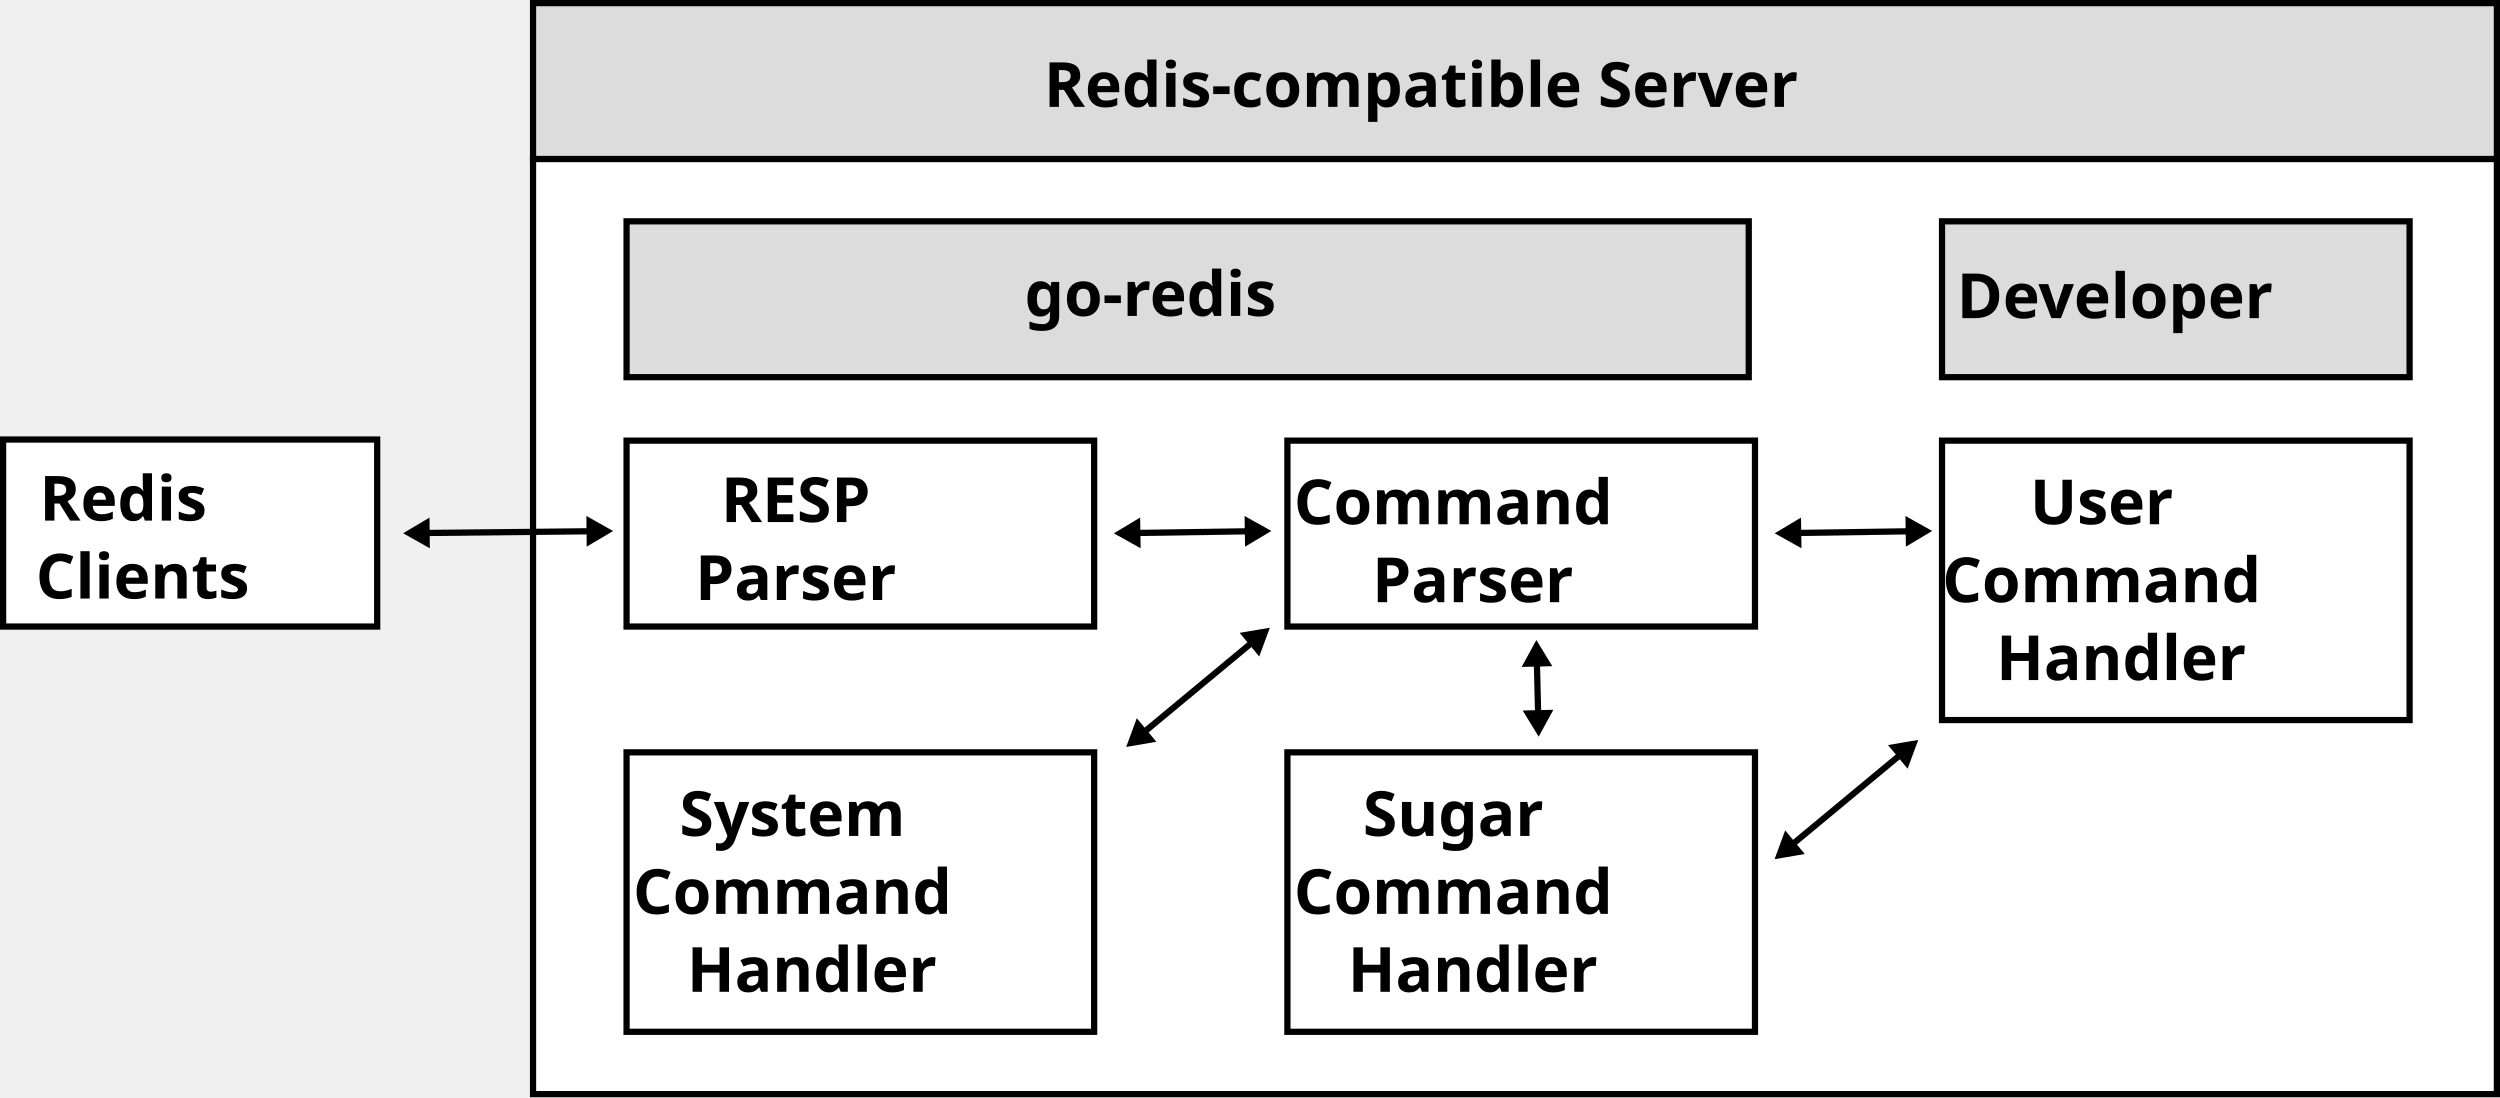
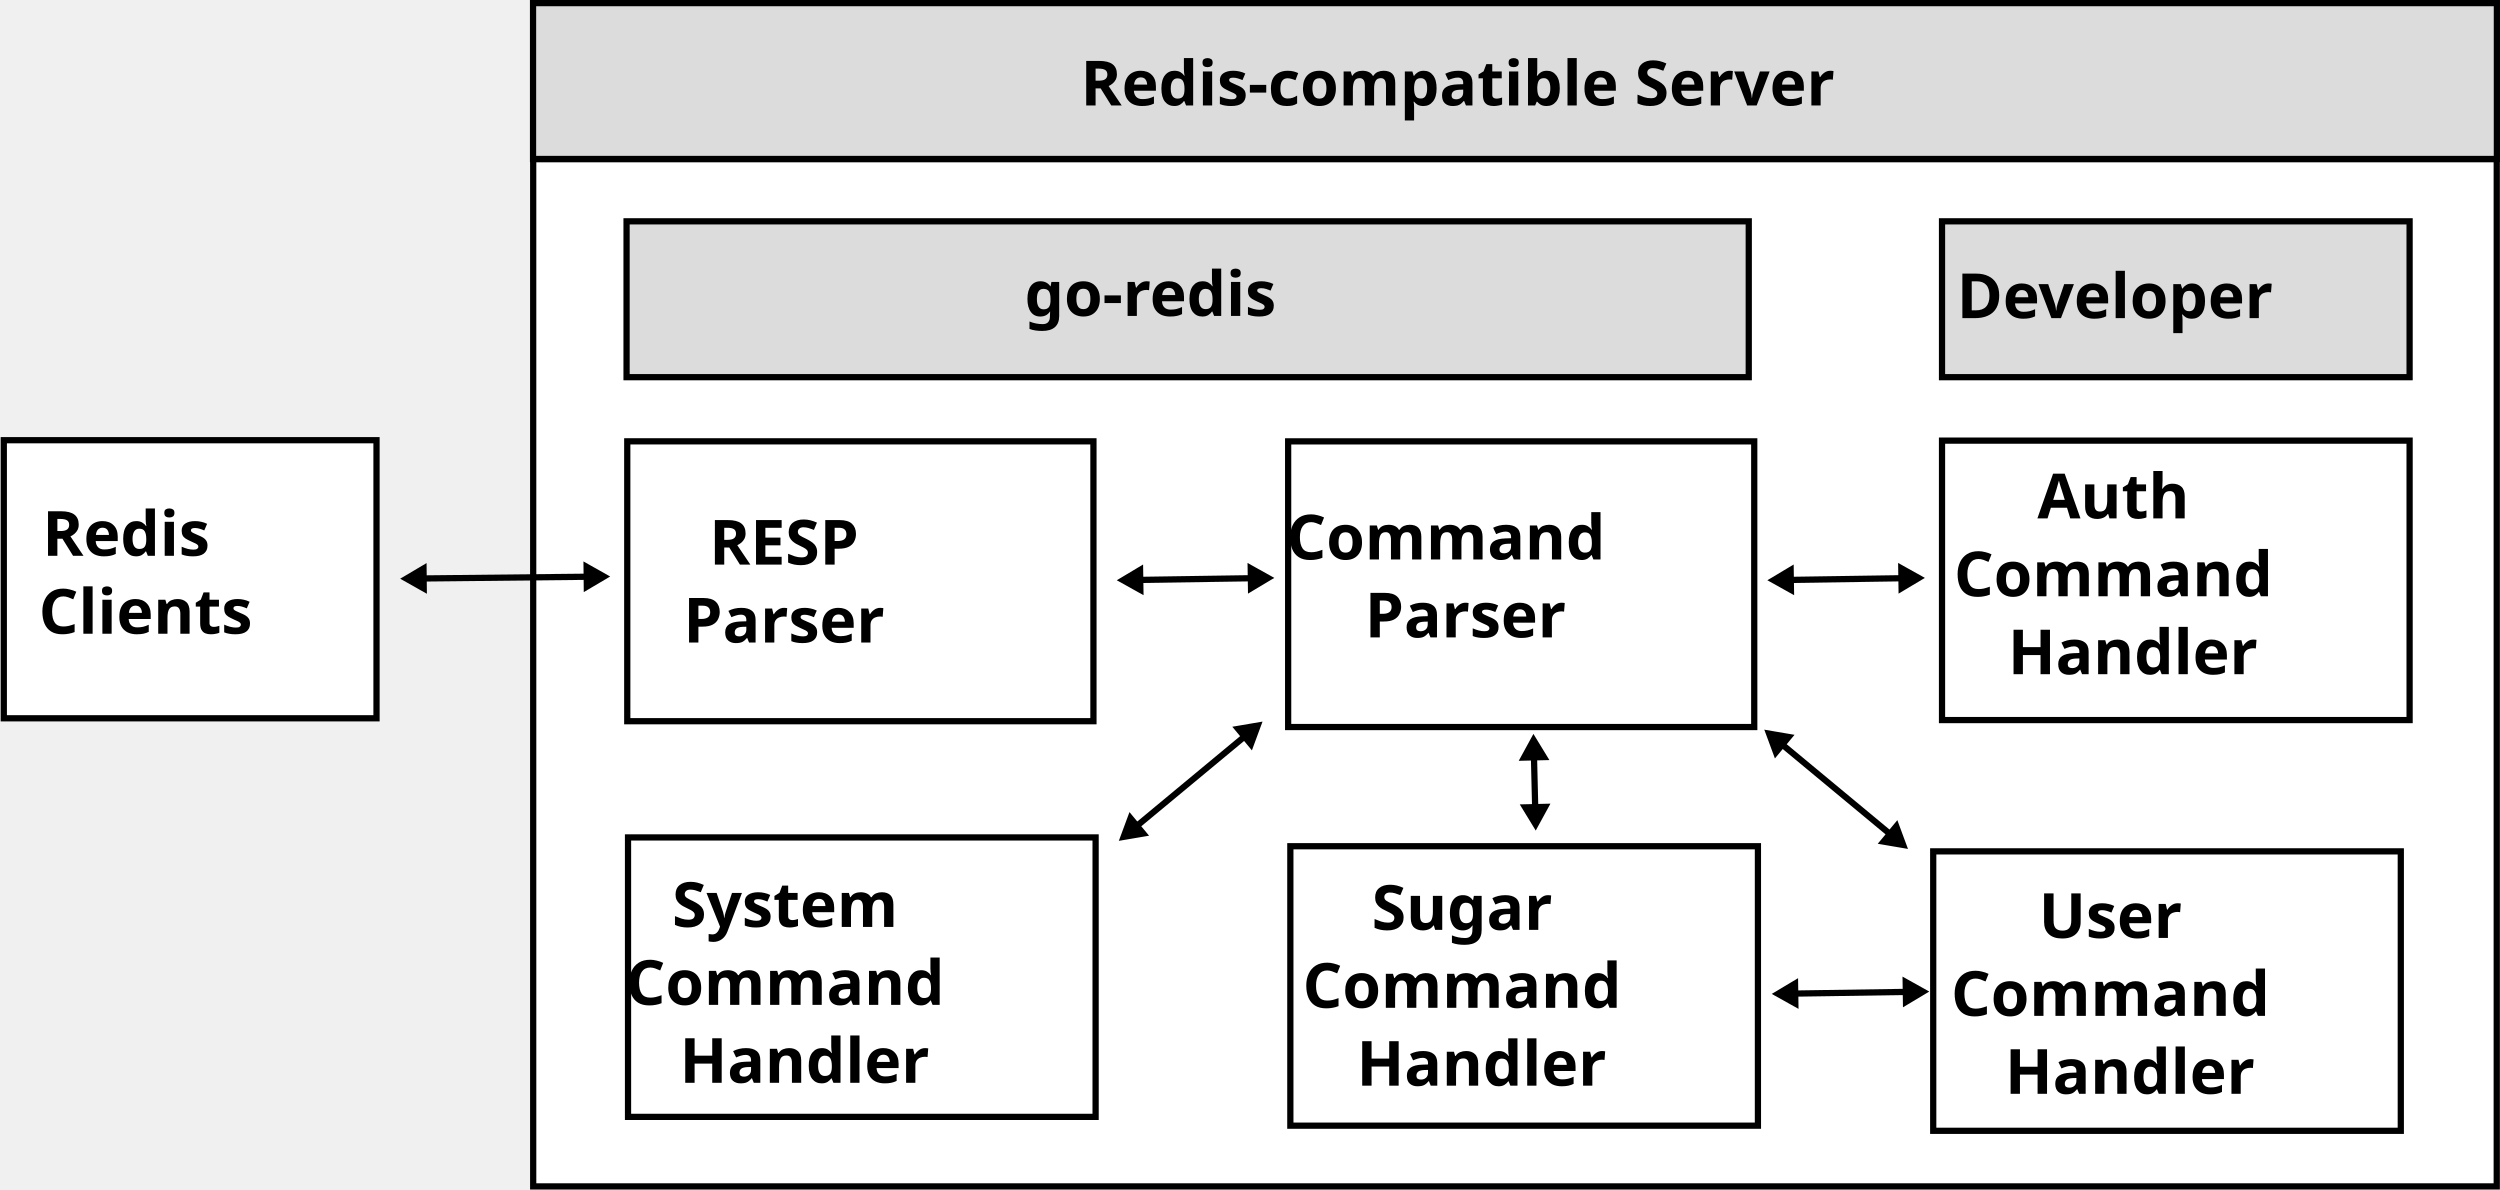
- <svg xmlns="http://www.w3.org/2000/svg" xmlns:xlink="http://www.w3.org/1999/xlink" width="401" height="176" id="svg2" version="1.1">
+ <svg xmlns="http://www.w3.org/2000/svg" xmlns:xlink="http://www.w3.org/1999/xlink" width="401" height="190.8" id="svg2" version="1.1">
  <defs id="defs4">
    <marker style="overflow:visible" id="TriangleInM" refX="0" refY="0" orient="auto">
      <path transform="scale(-0.4)" style="fill:context-stroke;fill-rule:evenodd;stroke:context-stroke;stroke-width:1pt" d="M 5.77,0 -2.88,5 V -5 Z" id="path18279" />
    </marker>
    <marker style="overflow:visible" id="TriangleOutM" refX="0" refY="0" orient="auto">
      <path transform="scale(0.4)" style="fill:context-stroke;fill-rule:evenodd;stroke:context-stroke;stroke-width:1pt" d="M 5.77,0 -2.88,5 V -5 Z" id="path18288" />
    </marker>
    <marker orient="auto" refY="0" refX="0" id="TriangleOutS" style="overflow:visible">
      <path id="path4045" d="M 5.77,0 -2.88,5 V -5 Z" style="fill-rule:evenodd;stroke:#000000;stroke-width:1pt" transform="scale(0.2)" />
    </marker>
    <marker orient="auto" refY="0" refX="0" id="Arrow1Mend" style="overflow:visible">
      <path id="path3906" d="M 0,0 5,-5 -12.5,0 5,5 Z" style="fill-rule:evenodd;stroke:#000000;stroke-width:1pt" transform="matrix(-0.4,0,0,-0.4,-4,0)" />
    </marker>
    <marker orient="auto" refY="0" refX="0" id="Arrow1Lend" style="overflow:visible">
      <path id="path3900" d="M 0,0 5,-5 -12.5,0 5,5 Z" style="fill-rule:evenodd;stroke:#000000;stroke-width:1pt" transform="matrix(-0.8,0,0,-0.8,-10,0)" />
    </marker>
    <marker orient="auto" refY="0" refX="0" id="Arrow2Lend" style="overflow:visible">
      <path id="path3918" style="fill-rule:evenodd;stroke-width:0.625;stroke-linejoin:round" d="M 8.719,4.034 -2.207,0.016 8.719,-4.002 c -1.745,2.372 -1.735,5.617 -6e-7,8.035 z" transform="matrix(-1.1,0,0,-1.1,-1.1,0)" />
    </marker>
    <marker orient="auto" refY="0" refX="0" id="Arrow1Send" style="overflow:visible">
      <path id="path3912" d="M 0,0 5,-5 -12.5,0 5,5 Z" style="fill-rule:evenodd;stroke:#000000;stroke-width:1pt" transform="matrix(-0.2,0,0,-0.2,-1.2,0)" />
    </marker>
    <linearGradient id="linearGradient5205">
      <stop style="stop-color:#370000;stop-opacity:1;" offset="0" id="stop5207" />
    </linearGradient>
    <linearGradient id="linearGradient907" xlink:href="#linearGradient900" />
    <linearGradient id="linearGradient906" xlink:href="#linearGradient900" />
    <linearGradient id="linearGradient905" xlink:href="#linearGradient900" />
    <linearGradient id="linearGradient904" xlink:href="#linearGradient900" />
    <linearGradient id="linearGradient903" xlink:href="#linearGradient900" />
    <linearGradient id="linearGradient900">
      <stop offset="0" id="stop901" style="stop-color: #000000;stop-opacity: 1.0;" />
      <stop offset="1" id="stop902" style="stop-color:#ffffff;stop-opacity:1;" />
    </linearGradient>
    <linearGradient id="linearGradient775" xlink:href="#linearGradient772" />
    <linearGradient id="linearGradient772">
      <stop offset="0" id="stop773" style="stop-color: #000000;stop-opacity: 1.0;" />
      <stop offset="1" id="stop774" style="stop-color:#ffffff;stop-opacity:1;" />
    </linearGradient>
    <linearGradient id="linearGradient907-9" xlink:href="#linearGradient900-2" />
    <linearGradient id="linearGradient906-7" xlink:href="#linearGradient900-2" />
    <linearGradient id="linearGradient905-2" xlink:href="#linearGradient900-2" />
    <linearGradient id="linearGradient904-9" xlink:href="#linearGradient900-2" />
    <linearGradient id="linearGradient903-7" xlink:href="#linearGradient900-2" />
    <linearGradient id="linearGradient900-2">
      <stop offset="0" id="stop901-5" style="stop-color: #000000;stop-opacity: 1.0;" />
      <stop offset="1" id="stop902-5" style="stop-color:#ffffff;stop-opacity:1;" />
    </linearGradient>
    <linearGradient id="linearGradient900-1">
      <stop style="stop-color: #000000;stop-opacity: 1.0;" id="stop901-8" offset="0" />
      <stop style="stop-color:#ffffff;stop-opacity:1;" id="stop902-55" offset="1" />
    </linearGradient>
    <linearGradient xlink:href="#linearGradient900-1" id="linearGradient903-8" />
    <linearGradient xlink:href="#linearGradient900-1" id="linearGradient904-7" />
    <linearGradient xlink:href="#linearGradient900-1" id="linearGradient905-7" />
    <linearGradient xlink:href="#linearGradient900-1" id="linearGradient906-0" />
    <linearGradient xlink:href="#linearGradient900-1" id="linearGradient907-1" />
    <linearGradient id="linearGradient5205-7">
      <stop id="stop5207-1" offset="0" style="stop-color:#370000;stop-opacity:1;" />
    </linearGradient>
    <marker style="overflow:visible" id="Arrow1Send-8" refX="0" refY="0" orient="auto">
      <path transform="matrix(-0.2,0,0,-0.2,-1.2,0)" style="fill-rule:evenodd;stroke:#000000;stroke-width:1pt" d="M 0,0 5,-5 -12.5,0 5,5 Z" id="path3912-3" />
    </marker>
    <marker style="overflow:visible" id="Arrow2Lend-6" refX="0" refY="0" orient="auto">
      <path transform="matrix(-1.1,0,0,-1.1,-1.1,0)" d="M 8.719,4.034 -2.207,0.016 8.719,-4.002 c -1.745,2.372 -1.735,5.617 -6e-7,8.035 z" style="fill-rule:evenodd;stroke-width:0.625;stroke-linejoin:round" id="path3918-3" />
    </marker>
    <marker style="overflow:visible" id="Arrow1Lend-2" refX="0" refY="0" orient="auto">
      <path transform="matrix(-0.8,0,0,-0.8,-10,0)" style="fill-rule:evenodd;stroke:#000000;stroke-width:1pt" d="M 0,0 5,-5 -12.5,0 5,5 Z" id="path3900-7" />
    </marker>
    <marker style="overflow:visible" id="Arrow1Mend-9" refX="0" refY="0" orient="auto">
      <path transform="matrix(-0.4,0,0,-0.4,-4,0)" style="fill-rule:evenodd;stroke:#000000;stroke-width:1pt" d="M 0,0 5,-5 -12.5,0 5,5 Z" id="path3906-0" />
    </marker>
    <marker style="overflow:visible" id="TriangleOutS-3" refX="0" refY="0" orient="auto">
      <path transform="scale(0.2)" style="fill-rule:evenodd;stroke:#000000;stroke-width:1pt" d="M 5.77,0 -2.88,5 V -5 Z" id="path4045-3" />
    </marker>
    <linearGradient id="linearGradient900-5">
      <stop style="stop-color: #000000;stop-opacity: 1.0;" id="stop901-0" offset="0" />
      <stop style="stop-color:#ffffff;stop-opacity:1;" id="stop902-3" offset="1" />
    </linearGradient>
    <linearGradient xlink:href="#linearGradient900-5" id="linearGradient903-1" />
    <linearGradient xlink:href="#linearGradient900-5" id="linearGradient904-8" />
    <linearGradient xlink:href="#linearGradient900-5" id="linearGradient905-8" />
    <linearGradient xlink:href="#linearGradient900-5" id="linearGradient906-2" />
    <linearGradient xlink:href="#linearGradient900-5" id="linearGradient907-93" />
    <linearGradient id="linearGradient5205-9">
      <stop id="stop5207-5" offset="0" style="stop-color:#370000;stop-opacity:1;" />
    </linearGradient>
    <marker style="overflow:visible" id="Arrow1Send-2" refX="0" refY="0" orient="auto">
      <path transform="matrix(-0.2,0,0,-0.2,-1.2,0)" style="fill-rule:evenodd;stroke:#000000;stroke-width:1pt" d="M 0,0 5,-5 -12.5,0 5,5 Z" id="path3912-37" />
    </marker>
    <marker style="overflow:visible" id="Arrow2Lend-3" refX="0" refY="0" orient="auto">
      <path transform="matrix(-1.1,0,0,-1.1,-1.1,0)" d="M 8.719,4.034 -2.207,0.016 8.719,-4.002 c -1.745,2.372 -1.735,5.617 -6e-7,8.035 z" style="fill-rule:evenodd;stroke-width:0.625;stroke-linejoin:round" id="path3918-1" />
    </marker>
    <marker style="overflow:visible" id="Arrow1Lend-5" refX="0" refY="0" orient="auto">
      <path transform="matrix(-0.8,0,0,-0.8,-10,0)" style="fill-rule:evenodd;stroke:#000000;stroke-width:1pt" d="M 0,0 5,-5 -12.5,0 5,5 Z" id="path3900-2" />
    </marker>
    <marker style="overflow:visible" id="Arrow1Mend-4" refX="0" refY="0" orient="auto">
      <path transform="matrix(-0.4,0,0,-0.4,-4,0)" style="fill-rule:evenodd;stroke:#000000;stroke-width:1pt" d="M 0,0 5,-5 -12.5,0 5,5 Z" id="path3906-8" />
    </marker>
    <marker style="overflow:visible" id="TriangleOutS-7" refX="0" refY="0" orient="auto">
      <path transform="scale(0.2)" style="fill-rule:evenodd;stroke:#000000;stroke-width:1pt" d="M 5.77,0 -2.88,5 V -5 Z" id="path4045-6" />
    </marker>
    <linearGradient id="linearGradient900-10">
      <stop style="stop-color: #000000;stop-opacity: 1.0;" id="stop901-6" offset="0" />
      <stop style="stop-color:#ffffff;stop-opacity:1;" id="stop902-57" offset="1" />
    </linearGradient>
    <linearGradient xlink:href="#linearGradient900-10" id="linearGradient903-0" />
    <linearGradient xlink:href="#linearGradient900-10" id="linearGradient904-76" />
    <linearGradient xlink:href="#linearGradient900-10" id="linearGradient905-4" />
    <linearGradient xlink:href="#linearGradient900-10" id="linearGradient906-9" />
    <linearGradient xlink:href="#linearGradient900-10" id="linearGradient907-8" />
    <linearGradient id="linearGradient5205-0">
      <stop id="stop5207-6" offset="0" style="stop-color:#370000;stop-opacity:1;" />
    </linearGradient>
    <marker style="overflow:visible" id="Arrow1Send-1" refX="0" refY="0" orient="auto">
      <path transform="matrix(-0.2,0,0,-0.2,-1.2,0)" style="fill-rule:evenodd;stroke:#000000;stroke-width:1pt" d="M 0,0 5,-5 -12.5,0 5,5 Z" id="path3912-4" />
    </marker>
    <marker style="overflow:visible" id="Arrow2Lend-38" refX="0" refY="0" orient="auto">
      <path transform="matrix(-1.1,0,0,-1.1,-1.1,0)" d="M 8.719,4.034 -2.207,0.016 8.719,-4.002 c -1.745,2.372 -1.735,5.617 -6e-7,8.035 z" style="fill-rule:evenodd;stroke-width:0.625;stroke-linejoin:round" id="path3918-8" />
    </marker>
    <marker style="overflow:visible" id="Arrow1Lend-7" refX="0" refY="0" orient="auto">
      <path transform="matrix(-0.8,0,0,-0.8,-10,0)" style="fill-rule:evenodd;stroke:#000000;stroke-width:1pt" d="M 0,0 5,-5 -12.5,0 5,5 Z" id="path3900-1" />
    </marker>
    <marker style="overflow:visible" id="Arrow1Mend-48" refX="0" refY="0" orient="auto">
      <path transform="matrix(-0.4,0,0,-0.4,-4,0)" style="fill-rule:evenodd;stroke:#000000;stroke-width:1pt" d="M 0,0 5,-5 -12.5,0 5,5 Z" id="path3906-1" />
    </marker>
    <marker style="overflow:visible" id="TriangleOutS-9" refX="0" refY="0" orient="auto">
      <path transform="scale(0.2)" style="fill-rule:evenodd;stroke:#000000;stroke-width:1pt" d="M 5.77,0 -2.88,5 V -5 Z" id="path4045-30" />
    </marker>
    <linearGradient id="linearGradient900-0">
      <stop style="stop-color: #000000;stop-opacity: 1.0;" id="stop901-83" offset="0" />
      <stop style="stop-color:#ffffff;stop-opacity:1;" id="stop902-9" offset="1" />
    </linearGradient>
    <linearGradient xlink:href="#linearGradient900-0" id="linearGradient903-2" />
    <linearGradient xlink:href="#linearGradient900-0" id="linearGradient904-1" />
    <linearGradient xlink:href="#linearGradient900-0" id="linearGradient905-3" />
    <linearGradient xlink:href="#linearGradient900-0" id="linearGradient906-8" />
    <linearGradient xlink:href="#linearGradient900-0" id="linearGradient907-4" />
    <linearGradient id="linearGradient5205-1">
      <stop id="stop5207-8" offset="0" style="stop-color:#370000;stop-opacity:1;" />
    </linearGradient>
    <marker style="overflow:visible" id="Arrow1Send-3" refX="0" refY="0" orient="auto">
      <path transform="matrix(-0.2,0,0,-0.2,-1.2,0)" style="fill-rule:evenodd;stroke:#000000;stroke-width:1pt" d="M 0,0 5,-5 -12.5,0 5,5 Z" id="path3912-6" />
    </marker>
    <marker style="overflow:visible" id="Arrow2Lend-7" refX="0" refY="0" orient="auto">
      <path transform="matrix(-1.1,0,0,-1.1,-1.1,0)" d="M 8.719,4.034 -2.207,0.016 8.719,-4.002 c -1.745,2.372 -1.735,5.617 -6e-7,8.035 z" style="fill-rule:evenodd;stroke-width:0.625;stroke-linejoin:round" id="path3918-9" />
    </marker>
    <marker style="overflow:visible" id="Arrow1Lend-0" refX="0" refY="0" orient="auto">
      <path transform="matrix(-0.8,0,0,-0.8,-10,0)" style="fill-rule:evenodd;stroke:#000000;stroke-width:1pt" d="M 0,0 5,-5 -12.5,0 5,5 Z" id="path3900-6" />
    </marker>
    <marker style="overflow:visible" id="Arrow1Mend-0" refX="0" refY="0" orient="auto">
      <path transform="matrix(-0.4,0,0,-0.4,-4,0)" style="fill-rule:evenodd;stroke:#000000;stroke-width:1pt" d="M 0,0 5,-5 -12.5,0 5,5 Z" id="path3906-04" />
    </marker>
    <marker style="overflow:visible" id="TriangleOutS-5" refX="0" refY="0" orient="auto">
      <path transform="scale(0.2)" style="fill-rule:evenodd;stroke:#000000;stroke-width:1pt" d="M 5.77,0 -2.88,5 V -5 Z" id="path4045-1" />
    </marker>
    <linearGradient id="linearGradient900-8">
      <stop style="stop-color: #000000;stop-opacity: 1.0;" id="stop901-9" offset="0" />
      <stop style="stop-color:#ffffff;stop-opacity:1;" id="stop902-8" offset="1" />
    </linearGradient>
    <linearGradient xlink:href="#linearGradient900-8" id="linearGradient903-9" />
    <linearGradient xlink:href="#linearGradient900-8" id="linearGradient904-0" />
    <linearGradient xlink:href="#linearGradient900-8" id="linearGradient905-76" />
    <linearGradient xlink:href="#linearGradient900-8" id="linearGradient906-3" />
    <linearGradient xlink:href="#linearGradient900-8" id="linearGradient907-3" />
    <linearGradient id="linearGradient5205-5">
      <stop id="stop5207-4" offset="0" style="stop-color:#370000;stop-opacity:1;" />
    </linearGradient>
    <marker style="overflow:visible" id="Arrow1Send-6" refX="0" refY="0" orient="auto">
      <path transform="matrix(-0.2,0,0,-0.2,-1.2,0)" style="fill-rule:evenodd;stroke:#000000;stroke-width:1pt" d="M 0,0 5,-5 -12.5,0 5,5 Z" id="path3912-2" />
    </marker>
    <marker style="overflow:visible" id="Arrow2Lend-79" refX="0" refY="0" orient="auto">
      <path transform="matrix(-1.1,0,0,-1.1,-1.1,0)" d="M 8.719,4.034 -2.207,0.016 8.719,-4.002 c -1.745,2.372 -1.735,5.617 -6e-7,8.035 z" style="fill-rule:evenodd;stroke-width:0.625;stroke-linejoin:round" id="path3918-93" />
    </marker>
    <marker style="overflow:visible" id="Arrow1Lend-8" refX="0" refY="0" orient="auto">
      <path transform="matrix(-0.8,0,0,-0.8,-10,0)" style="fill-rule:evenodd;stroke:#000000;stroke-width:1pt" d="M 0,0 5,-5 -12.5,0 5,5 Z" id="path3900-71" />
    </marker>
    <marker style="overflow:visible" id="Arrow1Mend-7" refX="0" refY="0" orient="auto">
      <path transform="matrix(-0.4,0,0,-0.4,-4,0)" style="fill-rule:evenodd;stroke:#000000;stroke-width:1pt" d="M 0,0 5,-5 -12.5,0 5,5 Z" id="path3906-4" />
    </marker>
    <marker style="overflow:visible" id="TriangleOutS-79" refX="0" refY="0" orient="auto">
      <path transform="scale(0.2)" style="fill-rule:evenodd;stroke:#000000;stroke-width:1pt" d="M 5.77,0 -2.88,5 V -5 Z" id="path4045-10" />
    </marker>
    <linearGradient id="linearGradient900-16">
      <stop style="stop-color: #000000;stop-opacity: 1.0;" id="stop901-3" offset="0" />
      <stop style="stop-color:#ffffff;stop-opacity:1;" id="stop902-0" offset="1" />
    </linearGradient>
    <linearGradient xlink:href="#linearGradient900-16" id="linearGradient903-5" />
    <linearGradient xlink:href="#linearGradient900-16" id="linearGradient904-79" />
    <linearGradient xlink:href="#linearGradient900-16" id="linearGradient905-1" />
    <linearGradient xlink:href="#linearGradient900-16" id="linearGradient906-5" />
    <linearGradient xlink:href="#linearGradient900-16" id="linearGradient907-97" />
    <linearGradient id="linearGradient5205-3">
      <stop id="stop5207-83" offset="0" style="stop-color:#370000;stop-opacity:1;" />
    </linearGradient>
    <marker style="overflow:visible" id="Arrow1Send-0" refX="0" refY="0" orient="auto">
      <path transform="matrix(-0.2,0,0,-0.2,-1.2,0)" style="fill-rule:evenodd;stroke:#000000;stroke-width:1pt" d="M 0,0 5,-5 -12.5,0 5,5 Z" id="path3912-5" />
    </marker>
    <marker style="overflow:visible" id="Arrow2Lend-8" refX="0" refY="0" orient="auto">
      <path transform="matrix(-1.1,0,0,-1.1,-1.1,0)" d="M 8.719,4.034 -2.207,0.016 8.719,-4.002 c -1.745,2.372 -1.735,5.617 -6e-7,8.035 z" style="fill-rule:evenodd;stroke-width:0.625;stroke-linejoin:round" id="path3918-7" />
    </marker>
    <marker style="overflow:visible" id="Arrow1Lend-3" refX="0" refY="0" orient="auto">
      <path transform="matrix(-0.8,0,0,-0.8,-10,0)" style="fill-rule:evenodd;stroke:#000000;stroke-width:1pt" d="M 0,0 5,-5 -12.5,0 5,5 Z" id="path3900-5" />
    </marker>
    <marker style="overflow:visible" id="Arrow1Mend-2" refX="0" refY="0" orient="auto">
      <path transform="matrix(-0.4,0,0,-0.4,-4,0)" style="fill-rule:evenodd;stroke:#000000;stroke-width:1pt" d="M 0,0 5,-5 -12.5,0 5,5 Z" id="path3906-6" />
    </marker>
    <marker style="overflow:visible" id="TriangleOutS-37" refX="0" refY="0" orient="auto">
      <path transform="scale(0.2)" style="fill-rule:evenodd;stroke:#000000;stroke-width:1pt" d="M 5.77,0 -2.88,5 V -5 Z" id="path4045-4" />
    </marker>
  </defs>
  <g id="layer2" transform="translate(126.5,16.6765)" style="display:inline">
-     <rect y="8.823" x="-41" height="150" width="315" id="rect18008" style="fill:#ffffff;fill-opacity:1;stroke:#000000;stroke-width:1;stroke-miterlimit:2.154;stroke-dasharray:none;stroke-opacity:1" />
-     <rect y="54" x="-26" height="29.823" width="75" id="rect3109" style="fill:#ffffff;fill-opacity:1;stroke:#000000;stroke-width:1;stroke-miterlimit:2.154;stroke-dasharray:none;stroke-opacity:1" />
+     <rect y="8.848" x="-40.976" height="164.776" width="314.952" id="rect18008" style="fill:#ffffff;fill-opacity:1;stroke:#000000;stroke-width:1;stroke-miterlimit:2.154;stroke-dasharray:none;stroke-opacity:1" />
+     <rect y="54.113" x="-25.887" height="44.893" width="74.775" id="rect3109" style="fill:#ffffff;fill-opacity:1;stroke:#000000;stroke-width:1;stroke-miterlimit:2.154;stroke-dasharray:none;stroke-opacity:1" />
    <rect y="18.824" x="-26" height="25" width="180" id="rect3129" style="fill:#dcdcdc;fill-opacity:1;stroke:#000000;stroke-width:1;stroke-miterlimit:2.154;stroke-dasharray:none;stroke-opacity:1" />
-     <rect y="53.823" x="-126" height="30" width="60" id="rect3165" style="fill:#ffffff;fill-opacity:1;stroke:#000000;stroke-width:1;stroke-miterlimit:2.154;stroke-dasharray:none;stroke-opacity:1" />
-     <rect y="54" x="80" height="29.823" width="75" id="rect14031" style="fill:#ffffff;fill-opacity:1;stroke:#000000;stroke-width:1;stroke-miterlimit:2.154;stroke-dasharray:none;stroke-opacity:1" />
-     <rect y="104" x="80" height="44.823" width="75" id="rect14113" style="fill:#ffffff;fill-opacity:1;stroke:#000000;stroke-width:1;stroke-miterlimit:2.154;stroke-dasharray:none;stroke-opacity:1" />
+     <rect y="53.932" x="-125.891" height="44.606" width="59.783" id="rect3165" style="fill:#ffffff;fill-opacity:1;stroke:#000000;stroke-width:1;stroke-miterlimit:2.154;stroke-dasharray:none;stroke-opacity:1" />
+     <rect y="54.119" x="80.119" height="45.821" width="74.762" id="rect14031" style="fill:#ffffff;fill-opacity:1;stroke:#000000;stroke-width:1;stroke-miterlimit:2.154;stroke-dasharray:none;stroke-opacity:1" />
+     <rect y="119.059" x="80.471" height="44.823" width="75" id="rect14113" style="fill:#ffffff;fill-opacity:1;stroke:#000000;stroke-width:1;stroke-miterlimit:2.154;stroke-dasharray:none;stroke-opacity:1" />
    <rect y="18.824" x="185" height="25" width="75" id="rect15257" style="fill:#dcdcdc;fill-opacity:1;stroke:#000000;stroke-width:1;stroke-miterlimit:2.154;stroke-dasharray:none;stroke-opacity:1" />
    <rect y="54" x="185" height="44.823" width="75" id="rect16215" style="fill:#ffffff;fill-opacity:1;stroke:#000000;stroke-width:1;stroke-miterlimit:2.154;stroke-dasharray:none;stroke-opacity:1" />
    <rect y="-16.177" x="-41" height="25" width="315" id="rect16225" style="fill:#dcdcdc;fill-opacity:1;stroke:#000000;stroke-width:1;stroke-miterlimit:2.154;stroke-dasharray:none;stroke-opacity:1" />
-     <path style="fill:none;stroke:#000000;stroke-width:1px;stroke-linecap:butt;stroke-linejoin:miter;stroke-opacity:1;marker-start:url(#TriangleInM);marker-end:url(#TriangleOutM)" d="m 55,68.823 19.588,-0.294" id="path18532" />
-     <path style="fill:none;stroke:#000000;stroke-width:1px;stroke-linecap:butt;stroke-linejoin:miter;stroke-opacity:1;marker-start:url(#TriangleInM);marker-end:url(#TriangleOutM)" d="m 120,88.823 0.235,9.824" id="path18534" />
-     <path style="fill:none;stroke:#000000;stroke-width:1px;stroke-linecap:butt;stroke-linejoin:miter;stroke-opacity:1;marker-start:url(#TriangleInM);marker-end:url(#TriangleOutM)" d="m 161,68.823 19.588,-0.294" id="path18616" />
-     <path style="fill:none;stroke:#000000;stroke-width:1;stroke-linecap:butt;stroke-linejoin:miter;stroke-miterlimit:4;stroke-dasharray:none;stroke-opacity:1;marker-start:url(#TriangleInM);marker-end:url(#TriangleOutM)" d="m -59,68.823 28,-0.294" id="path18618" />
-     <rect y="104" x="-26" height="44.823" width="75" id="rect1328" style="fill:#ffffff;fill-opacity:1;stroke:#000000;stroke-width:1;stroke-miterlimit:2.154;stroke-dasharray:none;stroke-opacity:1" />
-     <path style="fill:none;stroke:#000000;stroke-width:1px;stroke-linecap:butt;stroke-linejoin:miter;stroke-opacity:1;marker-start:url(#TriangleInM);marker-end:url(#TriangleOutM)" d="m 179,103.823 -18.676,15.5" id="path3827" />
-     <path style="fill:none;stroke:#000000;stroke-width:1px;stroke-linecap:butt;stroke-linejoin:miter;stroke-opacity:1;marker-start:url(#TriangleInM);marker-end:url(#TriangleOutM)" d="m 75,85.823 -18.676,15.5" id="path3989" />
+     <path style="fill:none;stroke:#000000;stroke-width:1px;stroke-linecap:butt;stroke-linejoin:miter;stroke-opacity:1;marker-start:url(#TriangleInM);marker-end:url(#TriangleOutM)" d="m 55.471,76.353 19.588,-0.294" id="path18532" />
+     <path style="fill:none;stroke:#000000;stroke-width:1px;stroke-linecap:butt;stroke-linejoin:miter;stroke-opacity:1;marker-start:url(#TriangleInM);marker-end:url(#TriangleOutM)" d="m 119.529,103.882 0.235,9.824" id="path18534" />
+     <path style="fill:none;stroke:#000000;stroke-width:1px;stroke-linecap:butt;stroke-linejoin:miter;stroke-opacity:1;marker-start:url(#TriangleInM);marker-end:url(#TriangleOutM)" d="m 159.824,76.353 19.588,-0.294" id="path18616" />
+     <path style="fill:none;stroke:#000000;stroke-width:1;stroke-linecap:butt;stroke-linejoin:miter;stroke-miterlimit:4;stroke-dasharray:none;stroke-opacity:1;marker-start:url(#TriangleInM);marker-end:url(#TriangleOutM)" d="m -59.471,76.118 28,-0.294" id="path18618" />
+     <rect y="117.647" x="-25.765" height="44.823" width="75" id="rect1328" style="fill:#ffffff;fill-opacity:1;stroke:#000000;stroke-width:1;stroke-miterlimit:2.154;stroke-dasharray:none;stroke-opacity:1" />
+     <path style="fill:none;stroke:#000000;stroke-width:1px;stroke-linecap:butt;stroke-linejoin:miter;stroke-opacity:1;marker-start:url(#TriangleInM);marker-end:url(#TriangleOutM)" d="m 177.353,117.676 -18.676,-15.5" id="path3827" />
+     <path style="fill:none;stroke:#000000;stroke-width:1px;stroke-linecap:butt;stroke-linejoin:miter;stroke-opacity:1;marker-start:url(#TriangleInM);marker-end:url(#TriangleOutM)" d="m 73.824,100.882 -18.676,15.5" id="path3989" />
+     <rect y="119.882" x="183.588" height="44.823" width="75" id="rect3" style="fill:#ffffff;fill-opacity:1;stroke:#000000;stroke-width:1;stroke-miterlimit:2.154;stroke-dasharray:none;stroke-opacity:1" />
+     <path style="fill:none;stroke:#000000;stroke-width:1px;stroke-linecap:butt;stroke-linejoin:miter;stroke-opacity:1;marker-start:url(#TriangleInM);marker-end:url(#TriangleOutM)" d="m 160.529,142.706 19.588,-0.294" id="path6" />
  </g>
  <g id="layer1" transform="translate(-59.5,-181.6857)" style="display:inline">
-     <text xml:space="preserve" style="font-style:normal;font-variant:normal;font-weight:bold;font-stretch:normal;line-height:0%;font-family:'Source Code Pro';-inkscape-font-specification:'Source Code Pro Bold';text-align:center;letter-spacing:0px;word-spacing:0px;writing-mode:lr-tb;text-anchor:middle;fill:#000000;fill-opacity:1;stroke:none;stroke-width:1;stroke-miterlimit:2.154;stroke-dasharray:none" x="198.059" y="265.421" id="text3115">
-       <tspan x="198.059" y="265.421" style="font-size:10px;line-height:1.25" id="tspan6185">RESP</tspan>
-       <tspan x="198.059" y="277.921" style="font-size:10px;line-height:1.25" id="tspan11643">Parser</tspan>
-       <tspan x="198.059" y="284.746" style="font-size:10px;line-height:1.25" id="tspan5357" />
-     </text>
-     <text id="text3125" y="265.774" x="303.529" style="font-style:normal;font-variant:normal;font-weight:bold;font-stretch:normal;line-height:0%;font-family:'Source Code Pro';-inkscape-font-specification:'Source Code Pro Bold';text-align:center;letter-spacing:0px;word-spacing:0px;writing-mode:lr-tb;text-anchor:middle;fill:#000000;fill-opacity:1;stroke:none;stroke-width:1;stroke-miterlimit:2.154;stroke-dasharray:none" xml:space="preserve">
-       <tspan id="tspan3127" y="265.774" x="303.529" style="font-size:10px;line-height:1.25">Command</tspan>
-       <tspan y="278.274" x="303.529" style="font-size:10px;line-height:1.25" id="tspan12849">Parser</tspan>
+     <text xml:space="preserve" style="font-style:normal;font-variant:normal;font-weight:bold;font-stretch:normal;line-height:0%;font-family:'Source Code Pro';-inkscape-font-specification:'Source Code Pro Bold';text-align:center;letter-spacing:0px;word-spacing:0px;writing-mode:lr-tb;text-anchor:middle;fill:#000000;fill-opacity:1;stroke:none;stroke-width:1;stroke-miterlimit:2.154;stroke-dasharray:none" x="196.176" y="272.245" id="text3115">
+       <tspan x="196.176" y="272.245" style="font-size:10px;line-height:1.25" id="tspan6185">RESP</tspan>
+       <tspan x="196.176" y="284.745" style="font-size:10px;line-height:1.25" id="tspan11643">Parser</tspan>
+       <tspan x="196.176" y="291.569" style="font-size:10px;line-height:1.25" id="tspan5357" />
+     </text>
+     <text id="text3125" y="271.421" x="302.353" style="font-style:normal;font-variant:normal;font-weight:bold;font-stretch:normal;line-height:0%;font-family:'Source Code Pro';-inkscape-font-specification:'Source Code Pro Bold';text-align:center;letter-spacing:0px;word-spacing:0px;writing-mode:lr-tb;text-anchor:middle;fill:#000000;fill-opacity:1;stroke:none;stroke-width:1;stroke-miterlimit:2.154;stroke-dasharray:none" xml:space="preserve">
+       <tspan id="tspan3127" y="271.421" x="302.353" style="font-size:10px;line-height:1.25">Command</tspan>
+       <tspan y="283.921" x="302.353" style="font-size:10px;line-height:1.25" id="tspan12849">Parser</tspan>
    </text>
    <text xml:space="preserve" style="font-style:normal;font-variant:normal;font-weight:normal;font-stretch:normal;line-height:0%;font-family:Arial;-inkscape-font-specification:Arial;text-align:center;letter-spacing:0px;word-spacing:0px;writing-mode:lr-tb;text-anchor:middle;fill:#000000;fill-opacity:1;stroke:none;stroke-width:1;stroke-miterlimit:2.154;stroke-dasharray:none" x="252.353" y="232.362" id="text3131">
      <tspan y="232.362" x="252.353" id="tspan3133" style="font-style:normal;font-variant:normal;font-weight:bold;font-stretch:normal;font-size:10px;line-height:1.25;font-family:'Source Code Pro';-inkscape-font-specification:'Source Code Pro Bold';stroke-width:1;stroke-miterlimit:2.154;stroke-dasharray:none">go-redis</tspan>
    </text>
-     <text xml:space="preserve" style="font-style:normal;font-variant:normal;font-weight:bold;font-stretch:normal;line-height:0%;font-family:'Source Code Pro';-inkscape-font-specification:'Source Code Pro Bold';text-align:center;letter-spacing:0px;word-spacing:0px;writing-mode:lr-tb;text-anchor:middle;fill:#000000;fill-opacity:1;stroke:none;stroke-width:1;stroke-miterlimit:2.154;stroke-dasharray:none" x="90.176" y="265.186" id="text3169">
-       <tspan x="90.176" y="265.186" id="tspan3167" style="font-size:10px;line-height:1.25">Redis</tspan>
-       <tspan x="90.176" y="277.686" style="font-size:10px;line-height:1.25" id="tspan4611">Clients</tspan>
-     </text>
-     <text id="text14119" y="315.774" x="303.529" style="font-style:normal;font-variant:normal;font-weight:bold;font-stretch:normal;line-height:0%;font-family:'Source Code Pro';-inkscape-font-specification:'Source Code Pro Bold';text-align:center;letter-spacing:0px;word-spacing:0px;writing-mode:lr-tb;text-anchor:middle;fill:#000000;fill-opacity:1;stroke:none;stroke-width:1;stroke-miterlimit:2.154;stroke-dasharray:none" xml:space="preserve">
-       <tspan id="tspan14115" y="315.774" x="303.529" style="font-size:10px;line-height:1.25">Sugar</tspan>
-       <tspan y="328.274" x="303.529" style="font-size:10px;line-height:1.25" id="tspan14317">Command</tspan>
-       <tspan y="340.774" x="303.529" style="font-size:10px;line-height:1.25" id="tspan14117">Handler</tspan>
+     <text xml:space="preserve" style="font-style:normal;font-variant:normal;font-weight:bold;font-stretch:normal;line-height:0%;font-family:'Source Code Pro';-inkscape-font-specification:'Source Code Pro Bold';text-align:center;letter-spacing:0px;word-spacing:0px;writing-mode:lr-tb;text-anchor:middle;fill:#000000;fill-opacity:1;stroke:none;stroke-width:1;stroke-miterlimit:2.154;stroke-dasharray:none" x="90.647" y="270.833" id="text3169">
+       <tspan x="90.647" y="270.833" id="tspan3167" style="font-size:10px;line-height:1.25">Redis</tspan>
+       <tspan x="90.647" y="283.333" style="font-size:10px;line-height:1.25" id="tspan4611">Clients</tspan>
+     </text>
+     <text id="text14119" y="330.833" x="304.941" style="font-style:normal;font-variant:normal;font-weight:bold;font-stretch:normal;line-height:0%;font-family:'Source Code Pro';-inkscape-font-specification:'Source Code Pro Bold';text-align:center;letter-spacing:0px;word-spacing:0px;writing-mode:lr-tb;text-anchor:middle;fill:#000000;fill-opacity:1;stroke:none;stroke-width:1;stroke-miterlimit:2.154;stroke-dasharray:none" xml:space="preserve">
+       <tspan id="tspan14115" y="330.833" x="304.941" style="font-size:10px;line-height:1.25">Sugar</tspan>
+       <tspan y="343.333" x="304.941" style="font-size:10px;line-height:1.25" id="tspan14317">Command</tspan>
+       <tspan y="355.833" x="304.941" style="font-size:10px;line-height:1.25" id="tspan14117">Handler</tspan>
    </text>
    <text xml:space="preserve" style="font-style:normal;font-variant:normal;font-weight:normal;font-stretch:normal;line-height:0%;font-family:Arial;-inkscape-font-specification:Arial;text-align:center;letter-spacing:0px;word-spacing:0px;writing-mode:lr-tb;text-anchor:middle;fill:#000000;fill-opacity:1;stroke:none;stroke-width:1;stroke-miterlimit:2.154;stroke-dasharray:none" x="407.059" y="232.715" id="text15261">
      <tspan y="232.715" x="407.059" id="tspan15259" style="font-style:normal;font-variant:normal;font-weight:bold;font-stretch:normal;font-size:10px;line-height:1.25;font-family:'Source Code Pro';-inkscape-font-specification:'Source Code Pro Bold';stroke-width:1;stroke-miterlimit:2.154;stroke-dasharray:none">Developer</tspan>
    </text>
-     <text id="text16223" y="265.774" x="407.529" style="font-style:normal;font-variant:normal;font-weight:bold;font-stretch:normal;line-height:0%;font-family:'Source Code Pro';-inkscape-font-specification:'Source Code Pro Bold';text-align:center;letter-spacing:0px;word-spacing:0px;writing-mode:lr-tb;text-anchor:middle;fill:#000000;fill-opacity:1;stroke:none;stroke-width:1;stroke-miterlimit:2.154;stroke-dasharray:none" xml:space="preserve">
-       <tspan id="tspan16217" y="265.774" x="407.529" style="font-size:10px;line-height:1.25">User</tspan>
-       <tspan y="278.274" x="407.529" style="font-size:10px;line-height:1.25" id="tspan16219">Command</tspan>
-       <tspan y="290.774" x="407.529" style="font-size:10px;line-height:1.25" id="tspan16221">Handler</tspan>
-     </text>
-     <text xml:space="preserve" style="font-style:normal;font-variant:normal;font-weight:normal;font-stretch:normal;line-height:0%;font-family:Arial;-inkscape-font-specification:Arial;text-align:center;letter-spacing:0px;word-spacing:0px;writing-mode:lr-tb;text-anchor:middle;fill:#000000;fill-opacity:1;stroke:none;stroke-width:1;stroke-miterlimit:2.154;stroke-dasharray:none" x="295.765" y="198.833" id="text16229">
-       <tspan y="198.833" x="295.765" id="tspan16227" style="font-style:normal;font-variant:normal;font-weight:bold;font-stretch:normal;font-size:10px;line-height:1.25;font-family:'Source Code Pro';-inkscape-font-specification:'Source Code Pro Bold';stroke-width:1;stroke-miterlimit:2.154;stroke-dasharray:none">Redis-compatible Server</tspan>
-     </text>
-     <text id="text1336" y="315.774" x="197.529" style="font-style:normal;font-variant:normal;font-weight:bold;font-stretch:normal;line-height:0%;font-family:'Source Code Pro';-inkscape-font-specification:'Source Code Pro Bold';text-align:center;letter-spacing:0px;word-spacing:0px;writing-mode:lr-tb;text-anchor:middle;fill:#000000;fill-opacity:1;stroke:none;stroke-width:1;stroke-miterlimit:2.154;stroke-dasharray:none" xml:space="preserve">
-       <tspan id="tspan1330" y="315.774" x="197.529" style="font-size:10px;line-height:1.25">System</tspan>
-       <tspan y="328.274" x="197.529" style="font-size:10px;line-height:1.25" id="tspan1332">Command</tspan>
-       <tspan y="340.774" x="197.529" style="font-size:10px;line-height:1.25" id="tspan1334">Handler</tspan>
+     <text xml:space="preserve" style="font-style:normal;font-variant:normal;font-weight:normal;font-stretch:normal;line-height:0%;font-family:Arial;-inkscape-font-specification:Arial;text-align:center;letter-spacing:0px;word-spacing:0px;writing-mode:lr-tb;text-anchor:middle;fill:#000000;fill-opacity:1;stroke:none;stroke-width:1;stroke-miterlimit:2.154;stroke-dasharray:none" x="301.647" y="198.597" id="text16229">
+       <tspan y="198.597" x="301.647" id="tspan16227" style="font-style:normal;font-variant:normal;font-weight:bold;font-stretch:normal;font-size:10px;line-height:1.25;font-family:'Source Code Pro';-inkscape-font-specification:'Source Code Pro Bold';stroke-width:1;stroke-miterlimit:2.154;stroke-dasharray:none">Redis-compatible Server</tspan>
+     </text>
+     <text id="text1336" y="330.362" x="196.353" style="font-style:normal;font-variant:normal;font-weight:bold;font-stretch:normal;line-height:0%;font-family:'Source Code Pro';-inkscape-font-specification:'Source Code Pro Bold';text-align:center;letter-spacing:0px;word-spacing:0px;writing-mode:lr-tb;text-anchor:middle;fill:#000000;fill-opacity:1;stroke:none;stroke-width:1;stroke-miterlimit:2.154;stroke-dasharray:none" xml:space="preserve">
+       <tspan id="tspan1330" y="330.362" x="196.353" style="font-size:10px;line-height:1.25">System</tspan>
+       <tspan y="342.862" x="196.353" style="font-size:10px;line-height:1.25" id="tspan1332">Command</tspan>
+       <tspan y="355.362" x="196.353" style="font-size:10px;line-height:1.25" id="tspan1334">Handler</tspan>
+     </text>
+     <text id="text3" y="264.833" x="409.412" style="font-style:normal;font-variant:normal;font-weight:bold;font-stretch:normal;line-height:0%;font-family:'Source Code Pro';-inkscape-font-specification:'Source Code Pro Bold';text-align:center;letter-spacing:0px;word-spacing:0px;writing-mode:lr-tb;text-anchor:middle;fill:#000000;fill-opacity:1;stroke:none;stroke-width:1;stroke-miterlimit:2.154;stroke-dasharray:none" xml:space="preserve">
+       <tspan id="tspan1" y="264.833" x="409.412" style="font-size:10px;line-height:1.25">Auth</tspan>
+       <tspan y="277.333" x="409.412" style="font-size:10px;line-height:1.25" id="tspan2">Command</tspan>
+       <tspan y="289.833" x="409.412" style="font-size:10px;line-height:1.25" id="tspan3">Handler</tspan>
+     </text>
+     <text id="text6" y="332.127" x="408.941" style="font-style:normal;font-variant:normal;font-weight:bold;font-stretch:normal;line-height:0%;font-family:'Source Code Pro';-inkscape-font-specification:'Source Code Pro Bold';text-align:center;letter-spacing:0px;word-spacing:0px;writing-mode:lr-tb;text-anchor:middle;fill:#000000;fill-opacity:1;stroke:none;stroke-width:1;stroke-miterlimit:2.154;stroke-dasharray:none" xml:space="preserve">
+       <tspan id="tspan4" y="332.127" x="408.941" style="font-size:10px;line-height:1.25">User</tspan>
+       <tspan y="344.627" x="408.941" style="font-size:10px;line-height:1.25" id="tspan5">Command</tspan>
+       <tspan y="357.127" x="408.941" style="font-size:10px;line-height:1.25" id="tspan6">Handler</tspan>
    </text>
  </g>
  <g id="layer3" transform="translate(74.49998,4.704817)" />
</svg>
